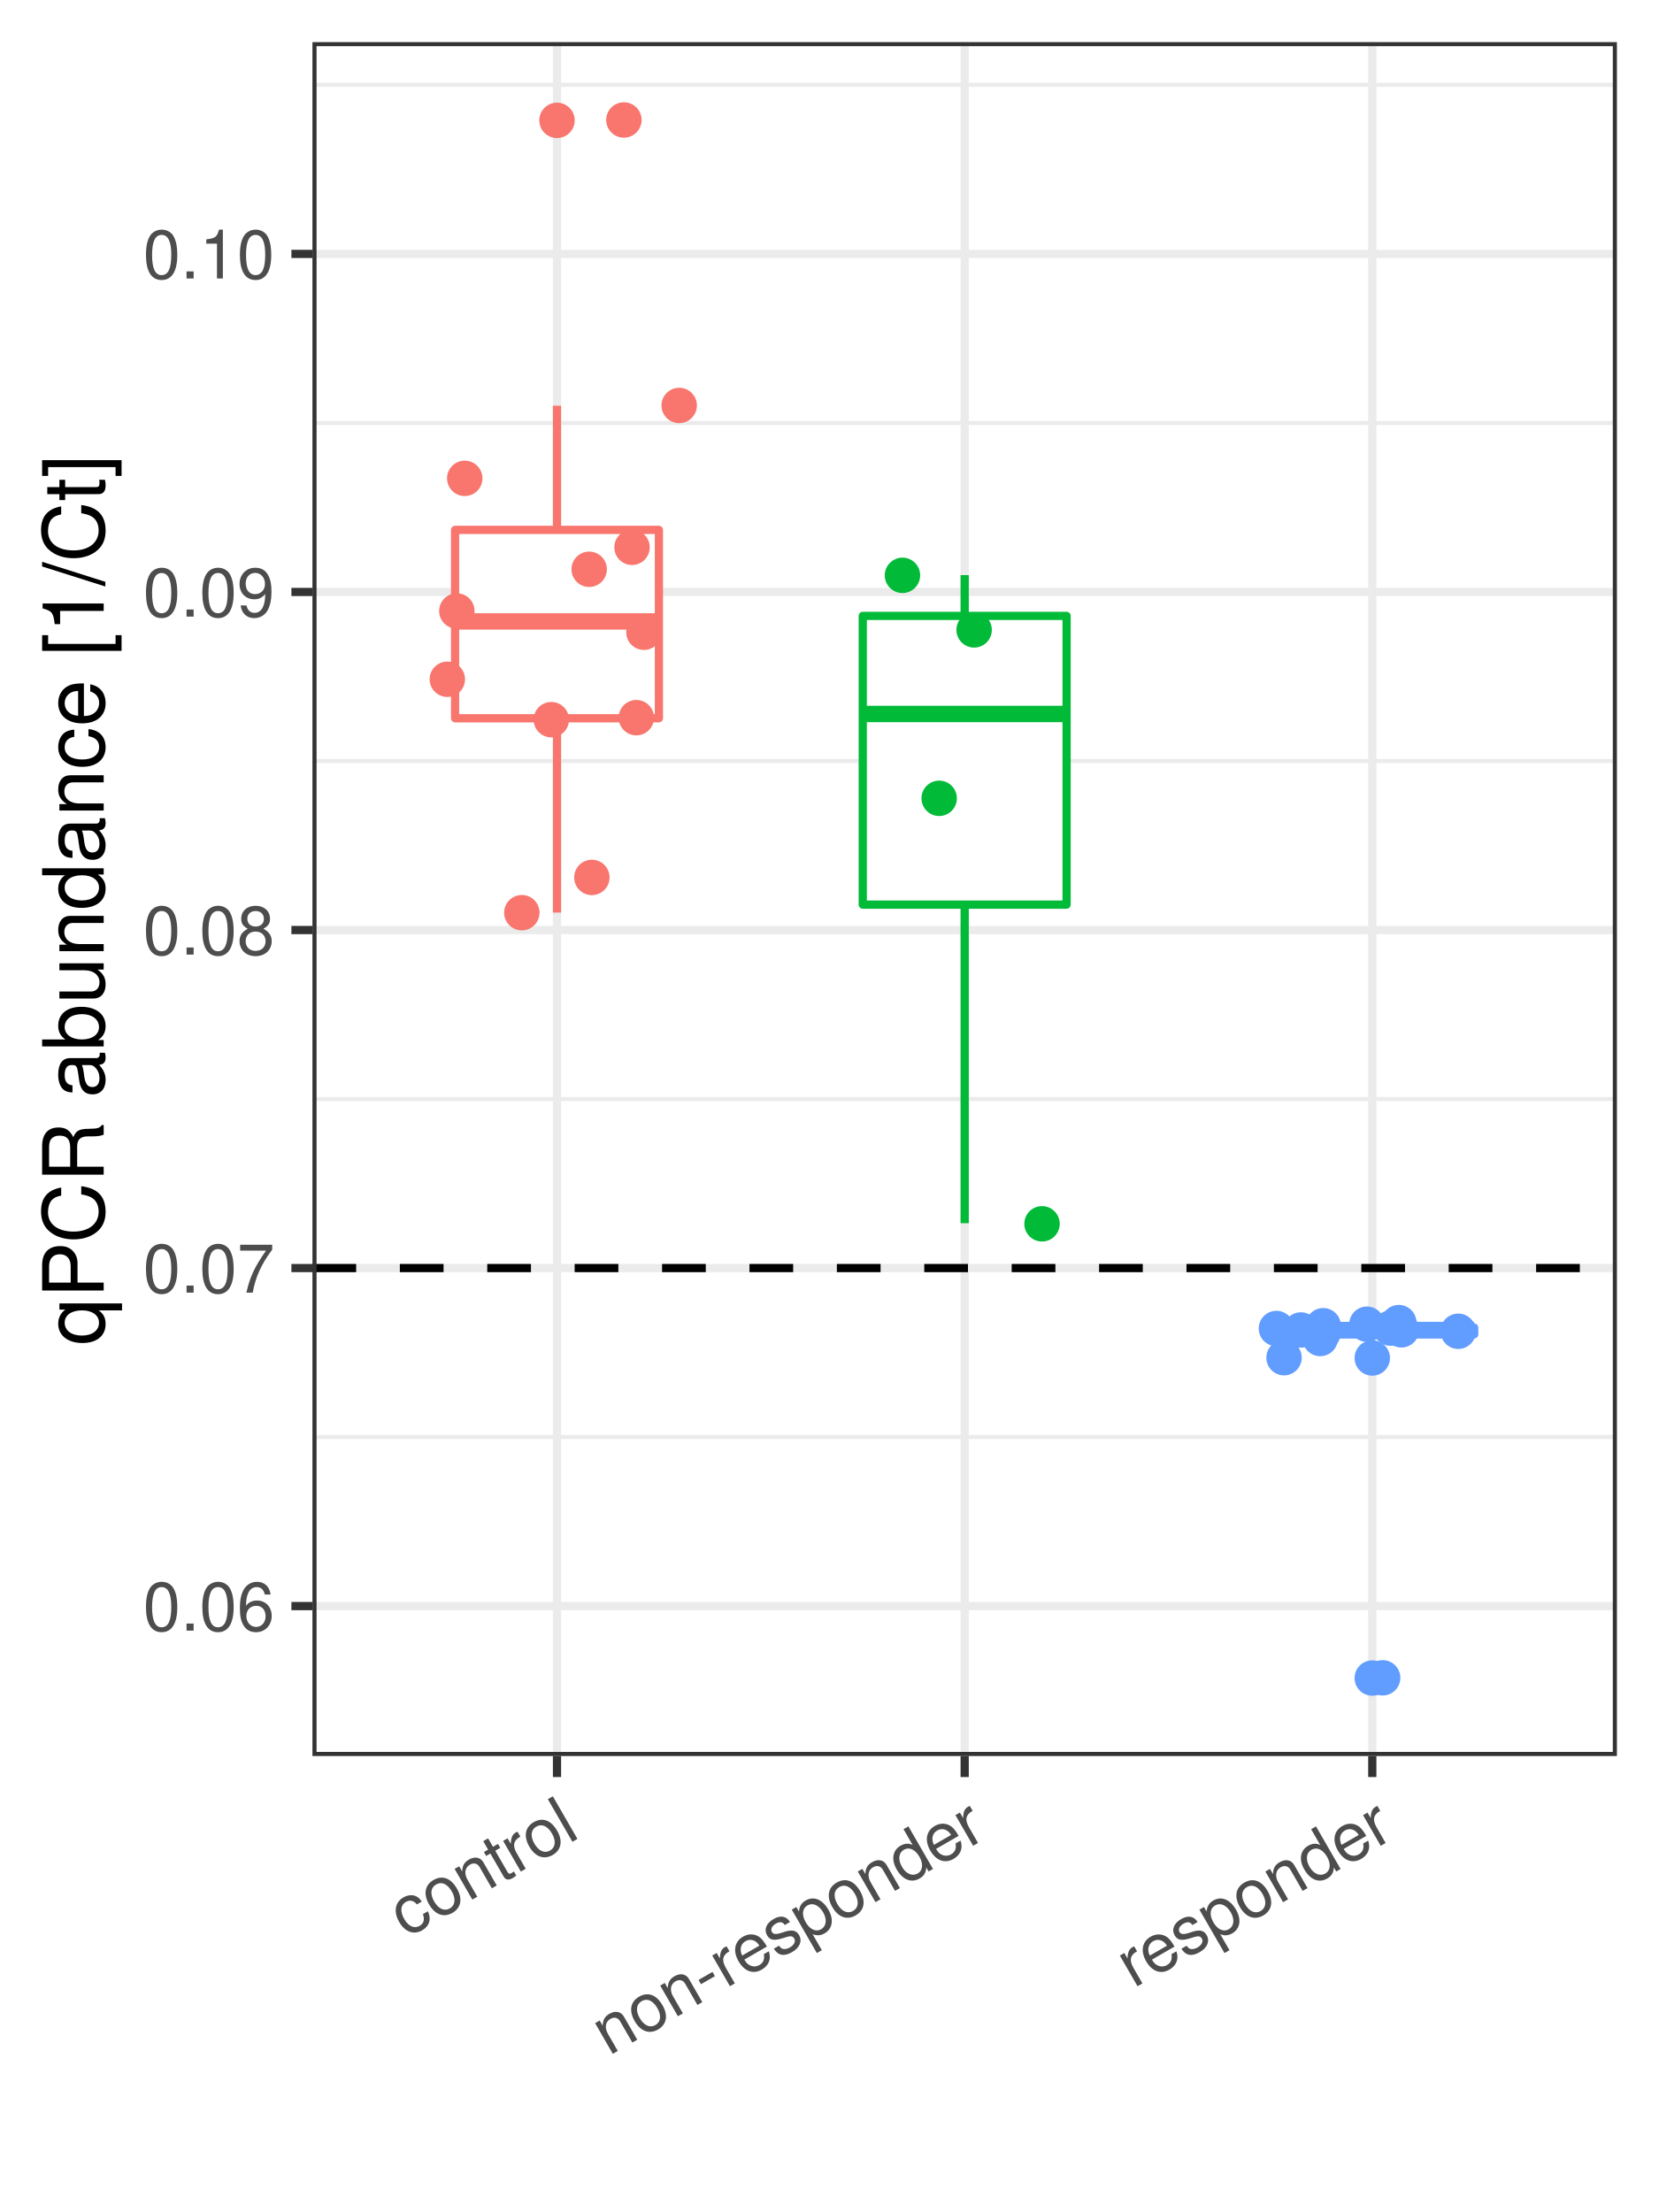
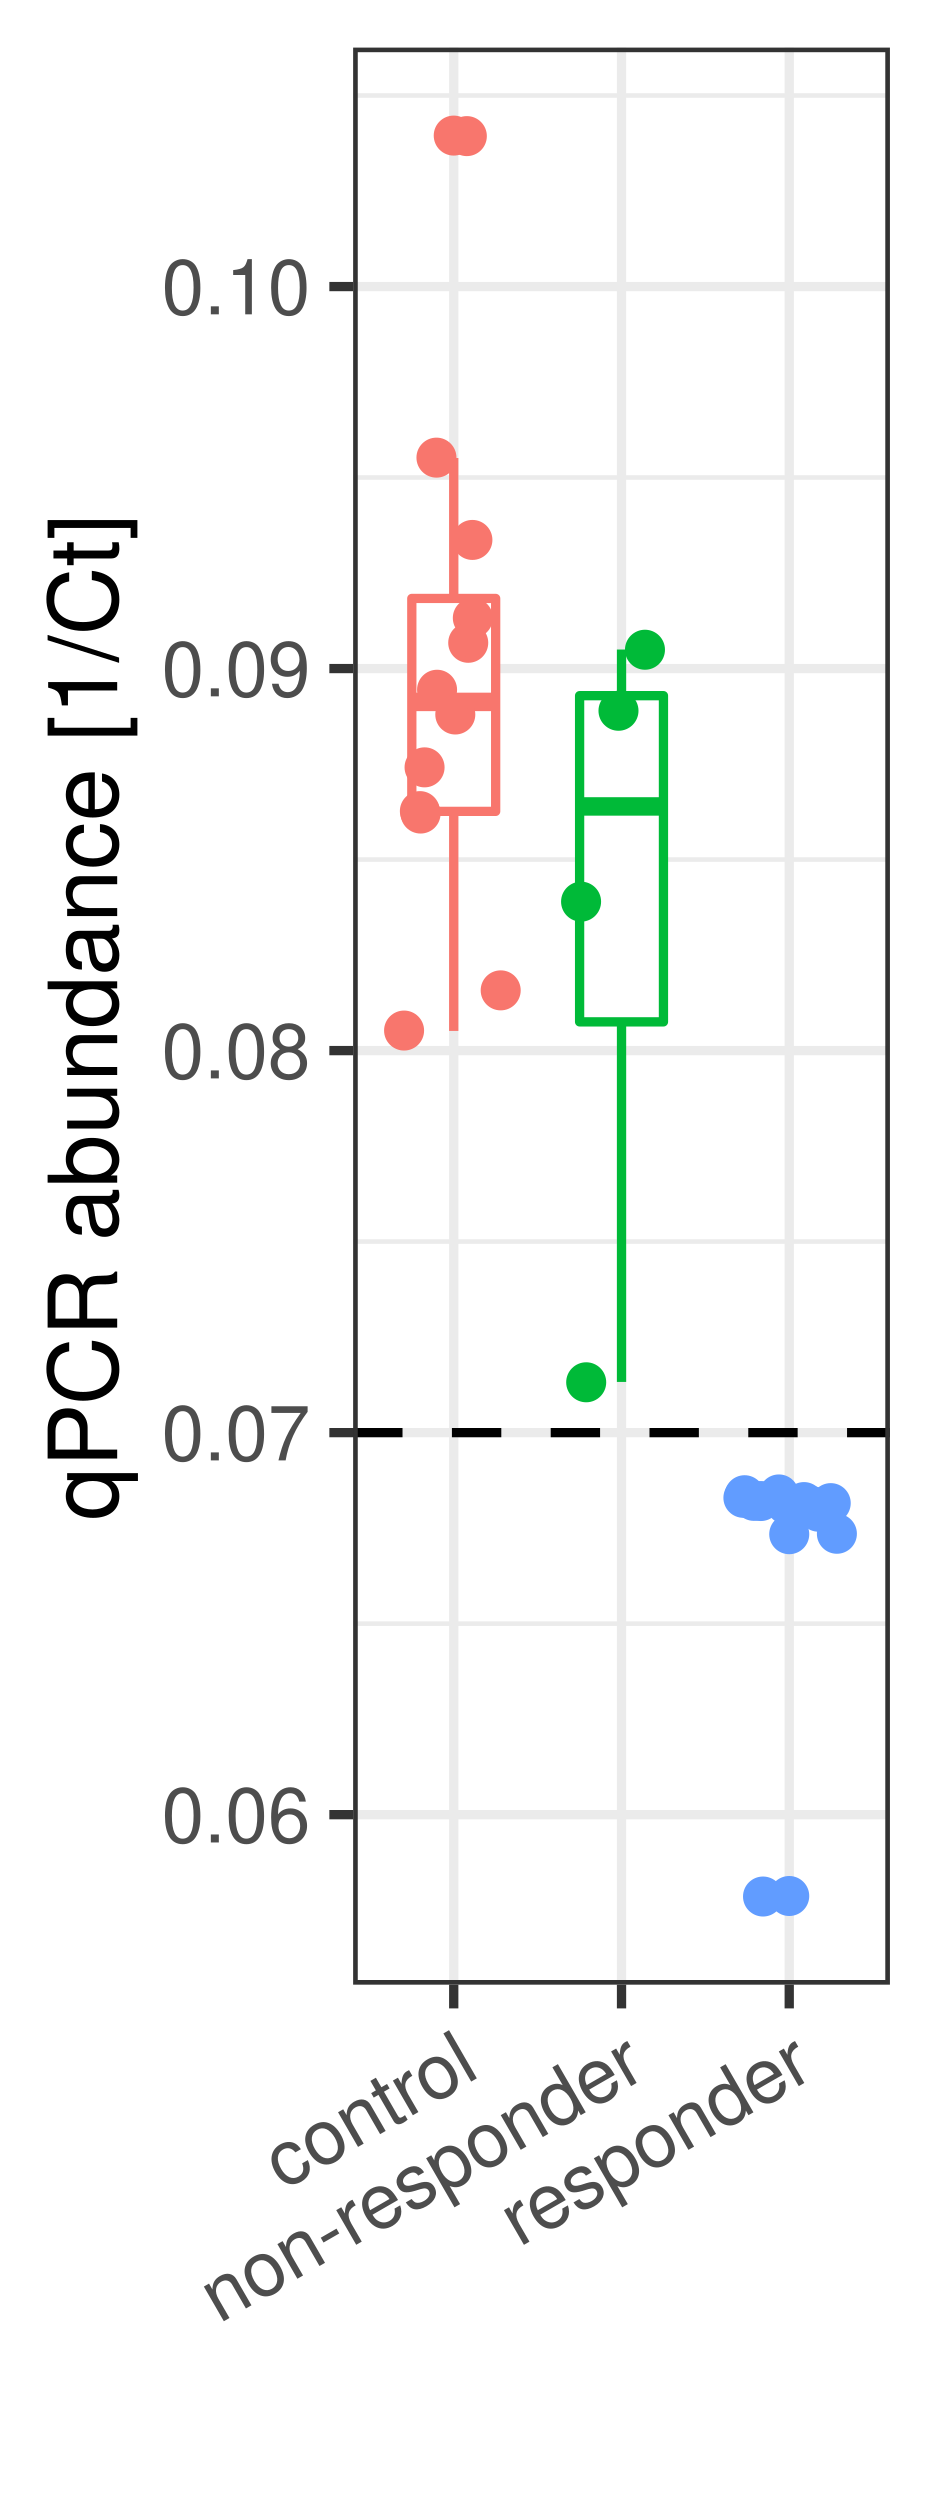
- <svg xmlns="http://www.w3.org/2000/svg" viewBox="0 0 216.00 288.00">
+ <svg xmlns="http://www.w3.org/2000/svg" viewBox="0 0 108.00 288.00">
  <defs>
    <style type="text/css">
    line, polyline, polygon, path, rect, circle {
      fill: none;
      stroke: #000000;
      stroke-linecap: round;
      stroke-linejoin: round;
      stroke-miterlimit: 10.00;
    }
  </style>
  </defs>
  <rect width="100%" height="100%" style="stroke: none; fill: #FFFFFF;" />
-   <rect x="0.00" y="0.00" width="216.00" height="288.00" style="stroke-width: 1.07; stroke: #FFFFFF; fill: #FFFFFF;" />
+   <rect x="-0" y="0.00" width="108.00" height="288.00" style="stroke-width: 1.07; stroke: #FFFFFF; fill: #FFFFFF;" />
  <defs>
-     <clipPath id="cpNDAuNjh8MjEwLjUyfDIyOC42M3w1LjQ4">
-       <rect x="40.68" y="5.48" width="169.84" height="223.15" />
+     <clipPath id="cpNDAuNjh8MTAyLjUyfDIyOC42M3w1LjQ4">
+       <rect x="40.68" y="5.48" width="61.84" height="223.15" />
    </clipPath>
  </defs>
-   <rect x="40.68" y="5.48" width="169.84" height="223.15" style="stroke-width: 1.07; stroke: none; fill: #FFFFFF;" clip-path="url(#cpNDAuNjh8MjEwLjUyfDIyOC42M3w1LjQ4)" />
-   <polyline points="40.68,187.10 210.52,187.10 " style="stroke-width: 0.53; stroke: #EBEBEB; stroke-linecap: butt;" clip-path="url(#cpNDAuNjh8MjEwLjUyfDIyOC42M3w1LjQ4)" />
-   <polyline points="40.68,143.09 210.52,143.09 " style="stroke-width: 0.53; stroke: #EBEBEB; stroke-linecap: butt;" clip-path="url(#cpNDAuNjh8MjEwLjUyfDIyOC42M3w1LjQ4)" />
-   <polyline points="40.68,99.08 210.52,99.08 " style="stroke-width: 0.53; stroke: #EBEBEB; stroke-linecap: butt;" clip-path="url(#cpNDAuNjh8MjEwLjUyfDIyOC42M3w1LjQ4)" />
-   <polyline points="40.68,55.07 210.52,55.07 " style="stroke-width: 0.53; stroke: #EBEBEB; stroke-linecap: butt;" clip-path="url(#cpNDAuNjh8MjEwLjUyfDIyOC42M3w1LjQ4)" />
-   <polyline points="40.68,11.05 210.52,11.05 " style="stroke-width: 0.53; stroke: #EBEBEB; stroke-linecap: butt;" clip-path="url(#cpNDAuNjh8MjEwLjUyfDIyOC42M3w1LjQ4)" />
-   <polyline points="40.68,209.11 210.52,209.11 " style="stroke-width: 1.07; stroke: #EBEBEB; stroke-linecap: butt;" clip-path="url(#cpNDAuNjh8MjEwLjUyfDIyOC42M3w1LjQ4)" />
-   <polyline points="40.68,165.10 210.52,165.10 " style="stroke-width: 1.07; stroke: #EBEBEB; stroke-linecap: butt;" clip-path="url(#cpNDAuNjh8MjEwLjUyfDIyOC42M3w1LjQ4)" />
-   <polyline points="40.68,121.09 210.52,121.09 " style="stroke-width: 1.07; stroke: #EBEBEB; stroke-linecap: butt;" clip-path="url(#cpNDAuNjh8MjEwLjUyfDIyOC42M3w1LjQ4)" />
-   <polyline points="40.68,77.07 210.52,77.07 " style="stroke-width: 1.07; stroke: #EBEBEB; stroke-linecap: butt;" clip-path="url(#cpNDAuNjh8MjEwLjUyfDIyOC42M3w1LjQ4)" />
-   <polyline points="40.68,33.06 210.52,33.06 " style="stroke-width: 1.07; stroke: #EBEBEB; stroke-linecap: butt;" clip-path="url(#cpNDAuNjh8MjEwLjUyfDIyOC42M3w1LjQ4)" />
-   <polyline points="72.52,228.63 72.52,5.48 " style="stroke-width: 1.07; stroke: #EBEBEB; stroke-linecap: butt;" clip-path="url(#cpNDAuNjh8MjEwLjUyfDIyOC42M3w1LjQ4)" />
-   <polyline points="125.60,228.63 125.60,5.48 " style="stroke-width: 1.07; stroke: #EBEBEB; stroke-linecap: butt;" clip-path="url(#cpNDAuNjh8MjEwLjUyfDIyOC42M3w1LjQ4)" />
-   <polyline points="178.67,228.63 178.67,5.48 " style="stroke-width: 1.07; stroke: #EBEBEB; stroke-linecap: butt;" clip-path="url(#cpNDAuNjh8MjEwLjUyfDIyOC42M3w1LjQ4)" />
-   <circle cx="72.52" cy="15.67" r="1.95" style="stroke-width: 0.71; stroke: #F8766D; fill: #F8766D;" clip-path="url(#cpNDAuNjh8MjEwLjUyfDIyOC42M3w1LjQ4)" />
-   <line x1="72.52" y1="68.99" x2="72.52" y2="52.82" style="stroke-width: 1.07; stroke: #F8766D; stroke-linecap: butt;" clip-path="url(#cpNDAuNjh8MjEwLjUyfDIyOC42M3w1LjQ4)" />
-   <line x1="72.52" y1="93.52" x2="72.52" y2="118.82" style="stroke-width: 1.07; stroke: #F8766D; stroke-linecap: butt;" clip-path="url(#cpNDAuNjh8MjEwLjUyfDIyOC42M3w1LjQ4)" />
-   <polygon points="59.25,68.99 59.25,93.52 85.79,93.52 85.79,68.99 59.25,68.99 " style="stroke-width: 1.07; stroke: #F8766D; fill: #FFFFFF;" clip-path="url(#cpNDAuNjh8MjEwLjUyfDIyOC42M3w1LjQ4)" />
-   <line x1="59.25" y1="80.91" x2="85.79" y2="80.91" style="stroke-width: 2.13; stroke: #F8766D; stroke-linecap: butt;" clip-path="url(#cpNDAuNjh8MjEwLjUyfDIyOC42M3w1LjQ4)" />
-   <line x1="125.60" y1="80.19" x2="125.60" y2="74.88" style="stroke-width: 1.07; stroke: #00BA38; stroke-linecap: butt;" clip-path="url(#cpNDAuNjh8MjEwLjUyfDIyOC42M3w1LjQ4)" />
-   <line x1="125.60" y1="117.78" x2="125.60" y2="159.26" style="stroke-width: 1.07; stroke: #00BA38; stroke-linecap: butt;" clip-path="url(#cpNDAuNjh8MjEwLjUyfDIyOC42M3w1LjQ4)" />
-   <polygon points="112.33,80.19 112.33,117.78 138.87,117.78 138.87,80.19 112.33,80.19 " style="stroke-width: 1.07; stroke: #00BA38; fill: #FFFFFF;" clip-path="url(#cpNDAuNjh8MjEwLjUyfDIyOC42M3w1LjQ4)" />
-   <line x1="112.33" y1="92.96" x2="138.87" y2="92.96" style="stroke-width: 2.13; stroke: #00BA38; stroke-linecap: butt;" clip-path="url(#cpNDAuNjh8MjEwLjUyfDIyOC42M3w1LjQ4)" />
-   <circle cx="178.67" cy="176.81" r="1.95" style="stroke-width: 0.71; stroke: #619CFF; fill: #619CFF;" clip-path="url(#cpNDAuNjh8MjEwLjUyfDIyOC42M3w1LjQ4)" />
-   <circle cx="178.67" cy="218.48" r="1.95" style="stroke-width: 0.71; stroke: #619CFF; fill: #619CFF;" clip-path="url(#cpNDAuNjh8MjEwLjUyfDIyOC42M3w1LjQ4)" />
-   <line x1="178.67" y1="172.86" x2="178.67" y2="172.14" style="stroke-width: 1.07; stroke: #619CFF; stroke-linecap: butt;" clip-path="url(#cpNDAuNjh8MjEwLjUyfDIyOC42M3w1LjQ4)" />
-   <line x1="178.67" y1="173.73" x2="178.67" y2="174.19" style="stroke-width: 1.07; stroke: #619CFF; stroke-linecap: butt;" clip-path="url(#cpNDAuNjh8MjEwLjUyfDIyOC42M3w1LjQ4)" />
-   <polygon points="165.41,172.86 165.41,173.73 191.94,173.73 191.94,172.86 165.41,172.86 " style="stroke-width: 1.07; stroke: #619CFF; fill: #FFFFFF;" clip-path="url(#cpNDAuNjh8MjEwLjUyfDIyOC42M3w1LjQ4)" />
-   <line x1="165.41" y1="173.17" x2="191.94" y2="173.17" style="stroke-width: 2.13; stroke: #619CFF; stroke-linecap: butt;" clip-path="url(#cpNDAuNjh8MjEwLjUyfDIyOC42M3w1LjQ4)" />
-   <circle cx="167.18" cy="176.77" r="1.95" style="stroke-width: 0.71; stroke: #619CFF; fill: #619CFF;" clip-path="url(#cpNDAuNjh8MjEwLjUyfDIyOC42M3w1LjQ4)" />
-   <circle cx="172.25" cy="173.55" r="1.95" style="stroke-width: 0.71; stroke: #619CFF; fill: #619CFF;" clip-path="url(#cpNDAuNjh8MjEwLjUyfDIyOC42M3w1LjQ4)" />
-   <circle cx="181.06" cy="172.92" r="1.95" style="stroke-width: 0.71; stroke: #619CFF; fill: #619CFF;" clip-path="url(#cpNDAuNjh8MjEwLjUyfDIyOC42M3w1LjQ4)" />
-   <circle cx="135.67" cy="159.34" r="1.95" style="stroke-width: 0.71; stroke: #00BA38; fill: #00BA38;" clip-path="url(#cpNDAuNjh8MjEwLjUyfDIyOC42M3w1LjQ4)" />
-   <circle cx="122.28" cy="103.94" r="1.95" style="stroke-width: 0.71; stroke: #00BA38; fill: #00BA38;" clip-path="url(#cpNDAuNjh8MjEwLjUyfDIyOC42M3w1LjQ4)" />
-   <circle cx="182.12" cy="172.20" r="1.95" style="stroke-width: 0.71; stroke: #619CFF; fill: #619CFF;" clip-path="url(#cpNDAuNjh8MjEwLjUyfDIyOC42M3w1LjQ4)" />
-   <circle cx="171.89" cy="174.27" r="1.95" style="stroke-width: 0.71; stroke: #619CFF; fill: #619CFF;" clip-path="url(#cpNDAuNjh8MjEwLjUyfDIyOC42M3w1LjQ4)" />
-   <circle cx="182.46" cy="173.14" r="1.95" style="stroke-width: 0.71; stroke: #619CFF; fill: #619CFF;" clip-path="url(#cpNDAuNjh8MjEwLjUyfDIyOC42M3w1LjQ4)" />
-   <circle cx="77.06" cy="114.24" r="1.95" style="stroke-width: 0.71; stroke: #F8766D; fill: #F8766D;" clip-path="url(#cpNDAuNjh8MjEwLjUyfDIyOC42M3w1LjQ4)" />
-   <circle cx="59.48" cy="79.55" r="1.95" style="stroke-width: 0.71; stroke: #F8766D; fill: #F8766D;" clip-path="url(#cpNDAuNjh8MjEwLjUyfDIyOC42M3w1LjQ4)" />
-   <circle cx="88.43" cy="52.79" r="1.95" style="stroke-width: 0.71; stroke: #F8766D; fill: #F8766D;" clip-path="url(#cpNDAuNjh8MjEwLjUyfDIyOC42M3w1LjQ4)" />
-   <circle cx="83.84" cy="82.32" r="1.95" style="stroke-width: 0.71; stroke: #F8766D; fill: #F8766D;" clip-path="url(#cpNDAuNjh8MjEwLjUyfDIyOC42M3w1LjQ4)" />
-   <circle cx="81.23" cy="15.62" r="1.95" style="stroke-width: 0.71; stroke: #F8766D; fill: #F8766D;" clip-path="url(#cpNDAuNjh8MjEwLjUyfDIyOC42M3w1LjQ4)" />
-   <circle cx="71.78" cy="93.70" r="1.95" style="stroke-width: 0.71; stroke: #F8766D; fill: #F8766D;" clip-path="url(#cpNDAuNjh8MjEwLjUyfDIyOC42M3w1LjQ4)" />
-   <circle cx="180.02" cy="218.45" r="1.95" style="stroke-width: 0.71; stroke: #619CFF; fill: #619CFF;" clip-path="url(#cpNDAuNjh8MjEwLjUyfDIyOC42M3w1LjQ4)" />
-   <circle cx="172.28" cy="172.61" r="1.95" style="stroke-width: 0.71; stroke: #619CFF; fill: #619CFF;" clip-path="url(#cpNDAuNjh8MjEwLjUyfDIyOC42M3w1LjQ4)" />
-   <circle cx="189.86" cy="173.33" r="1.95" style="stroke-width: 0.71; stroke: #619CFF; fill: #619CFF;" clip-path="url(#cpNDAuNjh8MjEwLjUyfDIyOC42M3w1LjQ4)" />
-   <circle cx="169.37" cy="173.16" r="1.95" style="stroke-width: 0.71; stroke: #619CFF; fill: #619CFF;" clip-path="url(#cpNDAuNjh8MjEwLjUyfDIyOC42M3w1LjQ4)" />
-   <circle cx="177.97" cy="172.41" r="1.95" style="stroke-width: 0.71; stroke: #619CFF; fill: #619CFF;" clip-path="url(#cpNDAuNjh8MjEwLjUyfDIyOC42M3w1LjQ4)" />
-   <circle cx="126.83" cy="82.01" r="1.95" style="stroke-width: 0.71; stroke: #00BA38; fill: #00BA38;" clip-path="url(#cpNDAuNjh8MjEwLjUyfDIyOC42M3w1LjQ4)" />
-   <circle cx="117.50" cy="74.91" r="1.95" style="stroke-width: 0.71; stroke: #00BA38; fill: #00BA38;" clip-path="url(#cpNDAuNjh8MjEwLjUyfDIyOC42M3w1LjQ4)" />
-   <circle cx="166.19" cy="172.97" r="1.95" style="stroke-width: 0.71; stroke: #619CFF; fill: #619CFF;" clip-path="url(#cpNDAuNjh8MjEwLjUyfDIyOC42M3w1LjQ4)" />
-   <circle cx="58.24" cy="88.44" r="1.95" style="stroke-width: 0.71; stroke: #F8766D; fill: #F8766D;" clip-path="url(#cpNDAuNjh8MjEwLjUyfDIyOC42M3w1LjQ4)" />
-   <circle cx="82.85" cy="93.44" r="1.95" style="stroke-width: 0.71; stroke: #F8766D; fill: #F8766D;" clip-path="url(#cpNDAuNjh8MjEwLjUyfDIyOC42M3w1LjQ4)" />
-   <circle cx="76.71" cy="74.12" r="1.95" style="stroke-width: 0.71; stroke: #F8766D; fill: #F8766D;" clip-path="url(#cpNDAuNjh8MjEwLjUyfDIyOC42M3w1LjQ4)" />
-   <circle cx="67.94" cy="118.83" r="1.95" style="stroke-width: 0.71; stroke: #F8766D; fill: #F8766D;" clip-path="url(#cpNDAuNjh8MjEwLjUyfDIyOC42M3w1LjQ4)" />
-   <circle cx="60.51" cy="62.28" r="1.95" style="stroke-width: 0.71; stroke: #F8766D; fill: #F8766D;" clip-path="url(#cpNDAuNjh8MjEwLjUyfDIyOC42M3w1LjQ4)" />
-   <circle cx="82.29" cy="71.26" r="1.95" style="stroke-width: 0.71; stroke: #F8766D; fill: #F8766D;" clip-path="url(#cpNDAuNjh8MjEwLjUyfDIyOC42M3w1LjQ4)" />
-   <line x1="40.68" y1="165.10" x2="210.52" y2="165.10" style="stroke-width: 1.07; stroke-dasharray: 5.69,5.69; stroke-linecap: butt;" clip-path="url(#cpNDAuNjh8MjEwLjUyfDIyOC42M3w1LjQ4)" />
-   <rect x="40.68" y="5.48" width="169.84" height="223.15" style="stroke-width: 1.07; stroke: #333333;" clip-path="url(#cpNDAuNjh8MjEwLjUyfDIyOC42M3w1LjQ4)" />
+   <rect x="40.68" y="5.48" width="61.84" height="223.15" style="stroke-width: 1.07; stroke: none; fill: #FFFFFF;" clip-path="url(#cpNDAuNjh8MTAyLjUyfDIyOC42M3w1LjQ4)" />
+   <polyline points="40.68,187.04 102.52,187.04 " style="stroke-width: 0.53; stroke: #EBEBEB; stroke-linecap: butt;" clip-path="url(#cpNDAuNjh8MTAyLjUyfDIyOC42M3w1LjQ4)" />
+   <polyline points="40.68,143.03 102.52,143.03 " style="stroke-width: 0.53; stroke: #EBEBEB; stroke-linecap: butt;" clip-path="url(#cpNDAuNjh8MTAyLjUyfDIyOC42M3w1LjQ4)" />
+   <polyline points="40.68,99.02 102.52,99.02 " style="stroke-width: 0.53; stroke: #EBEBEB; stroke-linecap: butt;" clip-path="url(#cpNDAuNjh8MTAyLjUyfDIyOC42M3w1LjQ4)" />
+   <polyline points="40.68,55.01 102.52,55.01 " style="stroke-width: 0.53; stroke: #EBEBEB; stroke-linecap: butt;" clip-path="url(#cpNDAuNjh8MTAyLjUyfDIyOC42M3w1LjQ4)" />
+   <polyline points="40.68,11.00 102.52,11.00 " style="stroke-width: 0.53; stroke: #EBEBEB; stroke-linecap: butt;" clip-path="url(#cpNDAuNjh8MTAyLjUyfDIyOC42M3w1LjQ4)" />
+   <polyline points="40.68,209.05 102.52,209.05 " style="stroke-width: 1.07; stroke: #EBEBEB; stroke-linecap: butt;" clip-path="url(#cpNDAuNjh8MTAyLjUyfDIyOC42M3w1LjQ4)" />
+   <polyline points="40.68,165.04 102.52,165.04 " style="stroke-width: 1.07; stroke: #EBEBEB; stroke-linecap: butt;" clip-path="url(#cpNDAuNjh8MTAyLjUyfDIyOC42M3w1LjQ4)" />
+   <polyline points="40.68,121.03 102.52,121.03 " style="stroke-width: 1.07; stroke: #EBEBEB; stroke-linecap: butt;" clip-path="url(#cpNDAuNjh8MTAyLjUyfDIyOC42M3w1LjQ4)" />
+   <polyline points="40.68,77.02 102.52,77.02 " style="stroke-width: 1.07; stroke: #EBEBEB; stroke-linecap: butt;" clip-path="url(#cpNDAuNjh8MTAyLjUyfDIyOC42M3w1LjQ4)" />
+   <polyline points="40.68,33.01 102.52,33.01 " style="stroke-width: 1.07; stroke: #EBEBEB; stroke-linecap: butt;" clip-path="url(#cpNDAuNjh8MTAyLjUyfDIyOC42M3w1LjQ4)" />
+   <polyline points="52.27,228.63 52.27,5.48 " style="stroke-width: 1.07; stroke: #EBEBEB; stroke-linecap: butt;" clip-path="url(#cpNDAuNjh8MTAyLjUyfDIyOC42M3w1LjQ4)" />
+   <polyline points="71.60,228.63 71.60,5.48 " style="stroke-width: 1.07; stroke: #EBEBEB; stroke-linecap: butt;" clip-path="url(#cpNDAuNjh8MTAyLjUyfDIyOC42M3w1LjQ4)" />
+   <polyline points="90.92,228.63 90.92,5.48 " style="stroke-width: 1.07; stroke: #EBEBEB; stroke-linecap: butt;" clip-path="url(#cpNDAuNjh8MTAyLjUyfDIyOC42M3w1LjQ4)" />
+   <circle cx="52.27" cy="15.62" r="1.95" style="stroke-width: 0.71; stroke: #F8766D; fill: #F8766D;" clip-path="url(#cpNDAuNjh8MTAyLjUyfDIyOC42M3w1LjQ4)" />
+   <line x1="52.27" y1="68.94" x2="52.27" y2="52.76" style="stroke-width: 1.07; stroke: #F8766D; stroke-linecap: butt;" clip-path="url(#cpNDAuNjh8MTAyLjUyfDIyOC42M3w1LjQ4)" />
+   <line x1="52.27" y1="93.47" x2="52.27" y2="118.76" style="stroke-width: 1.07; stroke: #F8766D; stroke-linecap: butt;" clip-path="url(#cpNDAuNjh8MTAyLjUyfDIyOC42M3w1LjQ4)" />
+   <polygon points="47.44,68.94 47.44,93.47 57.10,93.47 57.10,68.94 47.44,68.94 " style="stroke-width: 1.07; stroke: #F8766D; fill: #FFFFFF;" clip-path="url(#cpNDAuNjh8MTAyLjUyfDIyOC42M3w1LjQ4)" />
+   <line x1="47.44" y1="80.86" x2="57.10" y2="80.86" style="stroke-width: 2.13; stroke: #F8766D; stroke-linecap: butt;" clip-path="url(#cpNDAuNjh8MTAyLjUyfDIyOC42M3w1LjQ4)" />
+   <line x1="71.60" y1="80.14" x2="71.60" y2="74.83" style="stroke-width: 1.07; stroke: #00BA38; stroke-linecap: butt;" clip-path="url(#cpNDAuNjh8MTAyLjUyfDIyOC42M3w1LjQ4)" />
+   <line x1="71.60" y1="117.72" x2="71.60" y2="159.20" style="stroke-width: 1.07; stroke: #00BA38; stroke-linecap: butt;" clip-path="url(#cpNDAuNjh8MTAyLjUyfDIyOC42M3w1LjQ4)" />
+   <polygon points="66.77,80.14 66.77,117.72 76.43,117.72 76.43,80.14 66.77,80.14 " style="stroke-width: 1.07; stroke: #00BA38; fill: #FFFFFF;" clip-path="url(#cpNDAuNjh8MTAyLjUyfDIyOC42M3w1LjQ4)" />
+   <line x1="66.77" y1="92.90" x2="76.43" y2="92.90" style="stroke-width: 2.13; stroke: #00BA38; stroke-linecap: butt;" clip-path="url(#cpNDAuNjh8MTAyLjUyfDIyOC42M3w1LjQ4)" />
+   <circle cx="90.92" cy="176.74" r="1.95" style="stroke-width: 0.71; stroke: #619CFF; fill: #619CFF;" clip-path="url(#cpNDAuNjh8MTAyLjUyfDIyOC42M3w1LjQ4)" />
+   <circle cx="90.92" cy="218.42" r="1.95" style="stroke-width: 0.71; stroke: #619CFF; fill: #619CFF;" clip-path="url(#cpNDAuNjh8MTAyLjUyfDIyOC42M3w1LjQ4)" />
+   <line x1="90.92" y1="172.80" x2="90.92" y2="172.08" style="stroke-width: 1.07; stroke: #619CFF; stroke-linecap: butt;" clip-path="url(#cpNDAuNjh8MTAyLjUyfDIyOC42M3w1LjQ4)" />
+   <line x1="90.92" y1="173.67" x2="90.92" y2="174.13" style="stroke-width: 1.07; stroke: #619CFF; stroke-linecap: butt;" clip-path="url(#cpNDAuNjh8MTAyLjUyfDIyOC42M3w1LjQ4)" />
+   <polygon points="86.09,172.80 86.09,173.67 95.76,173.67 95.76,172.80 86.09,172.80 " style="stroke-width: 1.07; stroke: #619CFF; fill: #FFFFFF;" clip-path="url(#cpNDAuNjh8MTAyLjUyfDIyOC42M3w1LjQ4)" />
+   <line x1="86.09" y1="173.11" x2="95.76" y2="173.11" style="stroke-width: 2.13; stroke: #619CFF; stroke-linecap: butt;" clip-path="url(#cpNDAuNjh8MTAyLjUyfDIyOC42M3w1LjQ4)" />
+   <circle cx="96.41" cy="176.69" r="1.95" style="stroke-width: 0.71; stroke: #619CFF; fill: #619CFF;" clip-path="url(#cpNDAuNjh8MTAyLjUyfDIyOC42M3w1LjQ4)" />
+   <circle cx="93.56" cy="173.51" r="1.95" style="stroke-width: 0.71; stroke: #619CFF; fill: #619CFF;" clip-path="url(#cpNDAuNjh8MTAyLjUyfDIyOC42M3w1LjQ4)" />
+   <circle cx="87.65" cy="172.92" r="1.95" style="stroke-width: 0.71; stroke: #619CFF; fill: #619CFF;" clip-path="url(#cpNDAuNjh8MTAyLjUyfDIyOC42M3w1LjQ4)" />
+   <circle cx="67.53" cy="159.24" r="1.95" style="stroke-width: 0.71; stroke: #00BA38; fill: #00BA38;" clip-path="url(#cpNDAuNjh8MTAyLjUyfDIyOC42M3w1LjQ4)" />
+   <circle cx="66.94" cy="103.87" r="1.95" style="stroke-width: 0.71; stroke: #00BA38; fill: #00BA38;" clip-path="url(#cpNDAuNjh8MTAyLjUyfDIyOC42M3w1LjQ4)" />
+   <circle cx="89.73" cy="172.16" r="1.95" style="stroke-width: 0.71; stroke: #619CFF; fill: #619CFF;" clip-path="url(#cpNDAuNjh8MTAyLjUyfDIyOC42M3w1LjQ4)" />
+   <circle cx="94.29" cy="174.15" r="1.95" style="stroke-width: 0.71; stroke: #619CFF; fill: #619CFF;" clip-path="url(#cpNDAuNjh8MTAyLjUyfDIyOC42M3w1LjQ4)" />
+   <circle cx="95.70" cy="173.16" r="1.95" style="stroke-width: 0.71; stroke: #619CFF; fill: #619CFF;" clip-path="url(#cpNDAuNjh8MTAyLjUyfDIyOC42M3w1LjQ4)" />
+   <circle cx="57.68" cy="114.09" r="1.95" style="stroke-width: 0.71; stroke: #F8766D; fill: #F8766D;" clip-path="url(#cpNDAuNjh8MTAyLjUyfDIyOC42M3w1LjQ4)" />
+   <circle cx="50.35" cy="79.46" r="1.95" style="stroke-width: 0.71; stroke: #F8766D; fill: #F8766D;" clip-path="url(#cpNDAuNjh8MTAyLjUyfDIyOC42M3w1LjQ4)" />
+   <circle cx="50.28" cy="52.72" r="1.95" style="stroke-width: 0.71; stroke: #F8766D; fill: #F8766D;" clip-path="url(#cpNDAuNjh8MTAyLjUyfDIyOC42M3w1LjQ4)" />
+   <circle cx="52.45" cy="82.31" r="1.95" style="stroke-width: 0.71; stroke: #F8766D; fill: #F8766D;" clip-path="url(#cpNDAuNjh8MTAyLjUyfDIyOC42M3w1LjQ4)" />
+   <circle cx="53.78" cy="15.68" r="1.95" style="stroke-width: 0.71; stroke: #F8766D; fill: #F8766D;" clip-path="url(#cpNDAuNjh8MTAyLjUyfDIyOC42M3w1LjQ4)" />
+   <circle cx="48.45" cy="93.72" r="1.95" style="stroke-width: 0.71; stroke: #F8766D; fill: #F8766D;" clip-path="url(#cpNDAuNjh8MTAyLjUyfDIyOC42M3w1LjQ4)" />
+   <circle cx="87.90" cy="218.48" r="1.95" style="stroke-width: 0.71; stroke: #619CFF; fill: #619CFF;" clip-path="url(#cpNDAuNjh8MTAyLjUyfDIyOC42M3w1LjQ4)" />
+   <circle cx="85.64" cy="172.55" r="1.95" style="stroke-width: 0.71; stroke: #619CFF; fill: #619CFF;" clip-path="url(#cpNDAuNjh8MTAyLjUyfDIyOC42M3w1LjQ4)" />
+   <circle cx="90.57" cy="173.30" r="1.95" style="stroke-width: 0.71; stroke: #619CFF; fill: #619CFF;" clip-path="url(#cpNDAuNjh8MTAyLjUyfDIyOC42M3w1LjQ4)" />
+   <circle cx="92.62" cy="173.04" r="1.95" style="stroke-width: 0.71; stroke: #619CFF; fill: #619CFF;" clip-path="url(#cpNDAuNjh8MTAyLjUyfDIyOC42M3w1LjQ4)" />
+   <circle cx="85.78" cy="172.25" r="1.95" style="stroke-width: 0.71; stroke: #619CFF; fill: #619CFF;" clip-path="url(#cpNDAuNjh8MTAyLjUyfDIyOC42M3w1LjQ4)" />
+   <circle cx="71.25" cy="81.88" r="1.95" style="stroke-width: 0.71; stroke: #00BA38; fill: #00BA38;" clip-path="url(#cpNDAuNjh8MTAyLjUyfDIyOC42M3w1LjQ4)" />
+   <circle cx="74.30" cy="74.85" r="1.95" style="stroke-width: 0.71; stroke: #00BA38; fill: #00BA38;" clip-path="url(#cpNDAuNjh8MTAyLjUyfDIyOC42M3w1LjQ4)" />
+   <circle cx="86.85" cy="172.90" r="1.95" style="stroke-width: 0.71; stroke: #619CFF; fill: #619CFF;" clip-path="url(#cpNDAuNjh8MTAyLjUyfDIyOC42M3w1LjQ4)" />
+   <circle cx="48.91" cy="88.40" r="1.95" style="stroke-width: 0.71; stroke: #F8766D; fill: #F8766D;" clip-path="url(#cpNDAuNjh8MTAyLjUyfDIyOC42M3w1LjQ4)" />
+   <circle cx="48.37" cy="93.44" r="1.95" style="stroke-width: 0.71; stroke: #F8766D; fill: #F8766D;" clip-path="url(#cpNDAuNjh8MTAyLjUyfDIyOC42M3w1LjQ4)" />
+   <circle cx="53.94" cy="74.05" r="1.95" style="stroke-width: 0.71; stroke: #F8766D; fill: #F8766D;" clip-path="url(#cpNDAuNjh8MTAyLjUyfDIyOC42M3w1LjQ4)" />
+   <circle cx="46.55" cy="118.72" r="1.95" style="stroke-width: 0.71; stroke: #F8766D; fill: #F8766D;" clip-path="url(#cpNDAuNjh8MTAyLjUyfDIyOC42M3w1LjQ4)" />
+   <circle cx="54.42" cy="62.20" r="1.95" style="stroke-width: 0.71; stroke: #F8766D; fill: #F8766D;" clip-path="url(#cpNDAuNjh8MTAyLjUyfDIyOC42M3w1LjQ4)" />
+   <circle cx="54.47" cy="71.19" r="1.95" style="stroke-width: 0.71; stroke: #F8766D; fill: #F8766D;" clip-path="url(#cpNDAuNjh8MTAyLjUyfDIyOC42M3w1LjQ4)" />
+   <line x1="40.68" y1="165.04" x2="102.52" y2="165.04" style="stroke-width: 1.07; stroke-dasharray: 5.69,5.69; stroke-linecap: butt;" clip-path="url(#cpNDAuNjh8MTAyLjUyfDIyOC42M3w1LjQ4)" />
+   <rect x="40.68" y="5.48" width="61.84" height="223.15" style="stroke-width: 1.07; stroke: #333333;" clip-path="url(#cpNDAuNjh8MTAyLjUyfDIyOC42M3w1LjQ4)" />
  <defs>
-     <clipPath id="cpMC4wMHwyMTYuMDB8Mjg4LjAwfDAuMDA=">
-       <rect x="0.00" y="0.00" width="216.00" height="288.00" />
+     <clipPath id="cpMC4wMHwxMDguMDB8Mjg4LjAwfDAuMDA=">
+       <rect x="0.00" y="0.00" width="108.00" height="288.00" />
    </clipPath>
  </defs>
-   <g clip-path="url(#cpMC4wMHwyMTYuMDB8Mjg4LjAwfDAuMDA=)">
-     <text x="18.63" y="212.31" style="font-size: 8.80px; fill: #4D4D4D; font-family: Nimbus Sans L;" textLength="17.12px" lengthAdjust="spacingAndGlyphs">0.06</text>
+   <g clip-path="url(#cpMC4wMHwxMDguMDB8Mjg4LjAwfDAuMDA=)">
+     <text x="18.63" y="212.25" style="font-size: 8.80px; fill: #4D4D4D; font-family: Nimbus Sans L;" textLength="17.12px" lengthAdjust="spacingAndGlyphs">0.06</text>
  </g>
-   <g clip-path="url(#cpMC4wMHwyMTYuMDB8Mjg4LjAwfDAuMDA=)">
-     <text x="18.63" y="168.30" style="font-size: 8.80px; fill: #4D4D4D; font-family: Nimbus Sans L;" textLength="17.12px" lengthAdjust="spacingAndGlyphs">0.07</text>
+   <g clip-path="url(#cpMC4wMHwxMDguMDB8Mjg4LjAwfDAuMDA=)">
+     <text x="18.63" y="168.24" style="font-size: 8.80px; fill: #4D4D4D; font-family: Nimbus Sans L;" textLength="17.12px" lengthAdjust="spacingAndGlyphs">0.07</text>
  </g>
-   <g clip-path="url(#cpMC4wMHwyMTYuMDB8Mjg4LjAwfDAuMDA=)">
-     <text x="18.63" y="124.29" style="font-size: 8.80px; fill: #4D4D4D; font-family: Nimbus Sans L;" textLength="17.12px" lengthAdjust="spacingAndGlyphs">0.08</text>
+   <g clip-path="url(#cpMC4wMHwxMDguMDB8Mjg4LjAwfDAuMDA=)">
+     <text x="18.63" y="124.23" style="font-size: 8.80px; fill: #4D4D4D; font-family: Nimbus Sans L;" textLength="17.12px" lengthAdjust="spacingAndGlyphs">0.08</text>
  </g>
-   <g clip-path="url(#cpMC4wMHwyMTYuMDB8Mjg4LjAwfDAuMDA=)">
-     <text x="18.63" y="80.28" style="font-size: 8.80px; fill: #4D4D4D; font-family: Nimbus Sans L;" textLength="17.12px" lengthAdjust="spacingAndGlyphs">0.09</text>
+   <g clip-path="url(#cpMC4wMHwxMDguMDB8Mjg4LjAwfDAuMDA=)">
+     <text x="18.63" y="80.22" style="font-size: 8.80px; fill: #4D4D4D; font-family: Nimbus Sans L;" textLength="17.12px" lengthAdjust="spacingAndGlyphs">0.09</text>
  </g>
-   <g clip-path="url(#cpMC4wMHwyMTYuMDB8Mjg4LjAwfDAuMDA=)">
-     <text x="18.63" y="36.26" style="font-size: 8.80px; fill: #4D4D4D; font-family: Nimbus Sans L;" textLength="17.12px" lengthAdjust="spacingAndGlyphs">0.10</text>
+   <g clip-path="url(#cpMC4wMHwxMDguMDB8Mjg4LjAwfDAuMDA=)">
+     <text x="18.63" y="36.21" style="font-size: 8.80px; fill: #4D4D4D; font-family: Nimbus Sans L;" textLength="17.12px" lengthAdjust="spacingAndGlyphs">0.10</text>
  </g>
-   <polyline points="37.94,209.11 40.68,209.11 " style="stroke-width: 1.07; stroke: #333333; stroke-linecap: butt;" clip-path="url(#cpMC4wMHwyMTYuMDB8Mjg4LjAwfDAuMDA=)" />
-   <polyline points="37.94,165.10 40.68,165.10 " style="stroke-width: 1.07; stroke: #333333; stroke-linecap: butt;" clip-path="url(#cpMC4wMHwyMTYuMDB8Mjg4LjAwfDAuMDA=)" />
-   <polyline points="37.94,121.09 40.68,121.09 " style="stroke-width: 1.07; stroke: #333333; stroke-linecap: butt;" clip-path="url(#cpMC4wMHwyMTYuMDB8Mjg4LjAwfDAuMDA=)" />
-   <polyline points="37.94,77.07 40.68,77.07 " style="stroke-width: 1.07; stroke: #333333; stroke-linecap: butt;" clip-path="url(#cpMC4wMHwyMTYuMDB8Mjg4LjAwfDAuMDA=)" />
-   <polyline points="37.94,33.06 40.68,33.06 " style="stroke-width: 1.07; stroke: #333333; stroke-linecap: butt;" clip-path="url(#cpMC4wMHwyMTYuMDB8Mjg4LjAwfDAuMDA=)" />
-   <polyline points="72.52,231.37 72.52,228.63 " style="stroke-width: 1.07; stroke: #333333; stroke-linecap: butt;" clip-path="url(#cpMC4wMHwyMTYuMDB8Mjg4LjAwfDAuMDA=)" />
-   <polyline points="125.60,231.37 125.60,228.63 " style="stroke-width: 1.07; stroke: #333333; stroke-linecap: butt;" clip-path="url(#cpMC4wMHwyMTYuMDB8Mjg4LjAwfDAuMDA=)" />
-   <polyline points="178.67,231.37 178.67,228.63 " style="stroke-width: 1.07; stroke: #333333; stroke-linecap: butt;" clip-path="url(#cpMC4wMHwyMTYuMDB8Mjg4LjAwfDAuMDA=)" />
-   <g clip-path="url(#cpMC4wMHwyMTYuMDB8Mjg4LjAwfDAuMDA=)">
-     <text transform="translate(52.86,252.31) rotate(-30)" style="font-size: 8.80px; fill: #4D4D4D; font-family: Nimbus Sans L;" textLength="26.40px" lengthAdjust="spacingAndGlyphs">control</text>
+   <polyline points="37.94,209.05 40.68,209.05 " style="stroke-width: 1.07; stroke: #333333; stroke-linecap: butt;" clip-path="url(#cpMC4wMHwxMDguMDB8Mjg4LjAwfDAuMDA=)" />
+   <polyline points="37.94,165.04 40.68,165.04 " style="stroke-width: 1.07; stroke: #333333; stroke-linecap: butt;" clip-path="url(#cpMC4wMHwxMDguMDB8Mjg4LjAwfDAuMDA=)" />
+   <polyline points="37.94,121.03 40.68,121.03 " style="stroke-width: 1.07; stroke: #333333; stroke-linecap: butt;" clip-path="url(#cpMC4wMHwxMDguMDB8Mjg4LjAwfDAuMDA=)" />
+   <polyline points="37.94,77.02 40.68,77.02 " style="stroke-width: 1.07; stroke: #333333; stroke-linecap: butt;" clip-path="url(#cpMC4wMHwxMDguMDB8Mjg4LjAwfDAuMDA=)" />
+   <polyline points="37.94,33.01 40.68,33.01 " style="stroke-width: 1.07; stroke: #333333; stroke-linecap: butt;" clip-path="url(#cpMC4wMHwxMDguMDB8Mjg4LjAwfDAuMDA=)" />
+   <polyline points="52.27,231.37 52.27,228.63 " style="stroke-width: 1.07; stroke: #333333; stroke-linecap: butt;" clip-path="url(#cpMC4wMHwxMDguMDB8Mjg4LjAwfDAuMDA=)" />
+   <polyline points="71.60,231.37 71.60,228.63 " style="stroke-width: 1.07; stroke: #333333; stroke-linecap: butt;" clip-path="url(#cpMC4wMHwxMDguMDB8Mjg4LjAwfDAuMDA=)" />
+   <polyline points="90.92,231.37 90.92,228.63 " style="stroke-width: 1.07; stroke: #333333; stroke-linecap: butt;" clip-path="url(#cpMC4wMHwxMDguMDB8Mjg4LjAwfDAuMDA=)" />
+   <g clip-path="url(#cpMC4wMHwxMDguMDB8Mjg4LjAwfDAuMDA=)">
+     <text transform="translate(32.61,252.31) rotate(-30)" style="font-size: 8.80px; fill: #4D4D4D; font-family: Nimbus Sans L;" textLength="26.40px" lengthAdjust="spacingAndGlyphs">control</text>
  </g>
-   <g clip-path="url(#cpMC4wMHwyMTYuMDB8Mjg4LjAwfDAuMDA=)">
-     <text transform="translate(79.26,267.71) rotate(-30)" style="font-size: 8.80px; fill: #4D4D4D; font-family: Nimbus Sans L;" textLength="57.21px" lengthAdjust="spacingAndGlyphs">non-responder</text>
+   <g clip-path="url(#cpMC4wMHwxMDguMDB8Mjg4LjAwfDAuMDA=)">
+     <text transform="translate(25.26,267.71) rotate(-30)" style="font-size: 8.80px; fill: #4D4D4D; font-family: Nimbus Sans L;" textLength="57.21px" lengthAdjust="spacingAndGlyphs">non-responder</text>
  </g>
-   <g clip-path="url(#cpMC4wMHwyMTYuMDB8Mjg4LjAwfDAuMDA=)">
-     <text transform="translate(147.58,258.91) rotate(-30)" style="font-size: 8.80px; fill: #4D4D4D; font-family: Nimbus Sans L;" textLength="39.60px" lengthAdjust="spacingAndGlyphs">responder</text>
+   <g clip-path="url(#cpMC4wMHwxMDguMDB8Mjg4LjAwfDAuMDA=)">
+     <text transform="translate(59.83,258.91) rotate(-30)" style="font-size: 8.80px; fill: #4D4D4D; font-family: Nimbus Sans L;" textLength="39.60px" lengthAdjust="spacingAndGlyphs">responder</text>
  </g>
-   <g clip-path="url(#cpMC4wMHwyMTYuMDB8Mjg4LjAwfDAuMDA=)">
+   <g clip-path="url(#cpMC4wMHwxMDguMDB8Mjg4LjAwfDAuMDA=)">
    <text transform="translate(13.50,175.14) rotate(-90)" style="font-size: 11.00px; font-family: Nimbus Sans L;" textLength="116.17px" lengthAdjust="spacingAndGlyphs">qPCR abundance [1/Ct]</text>
  </g>
</svg>
